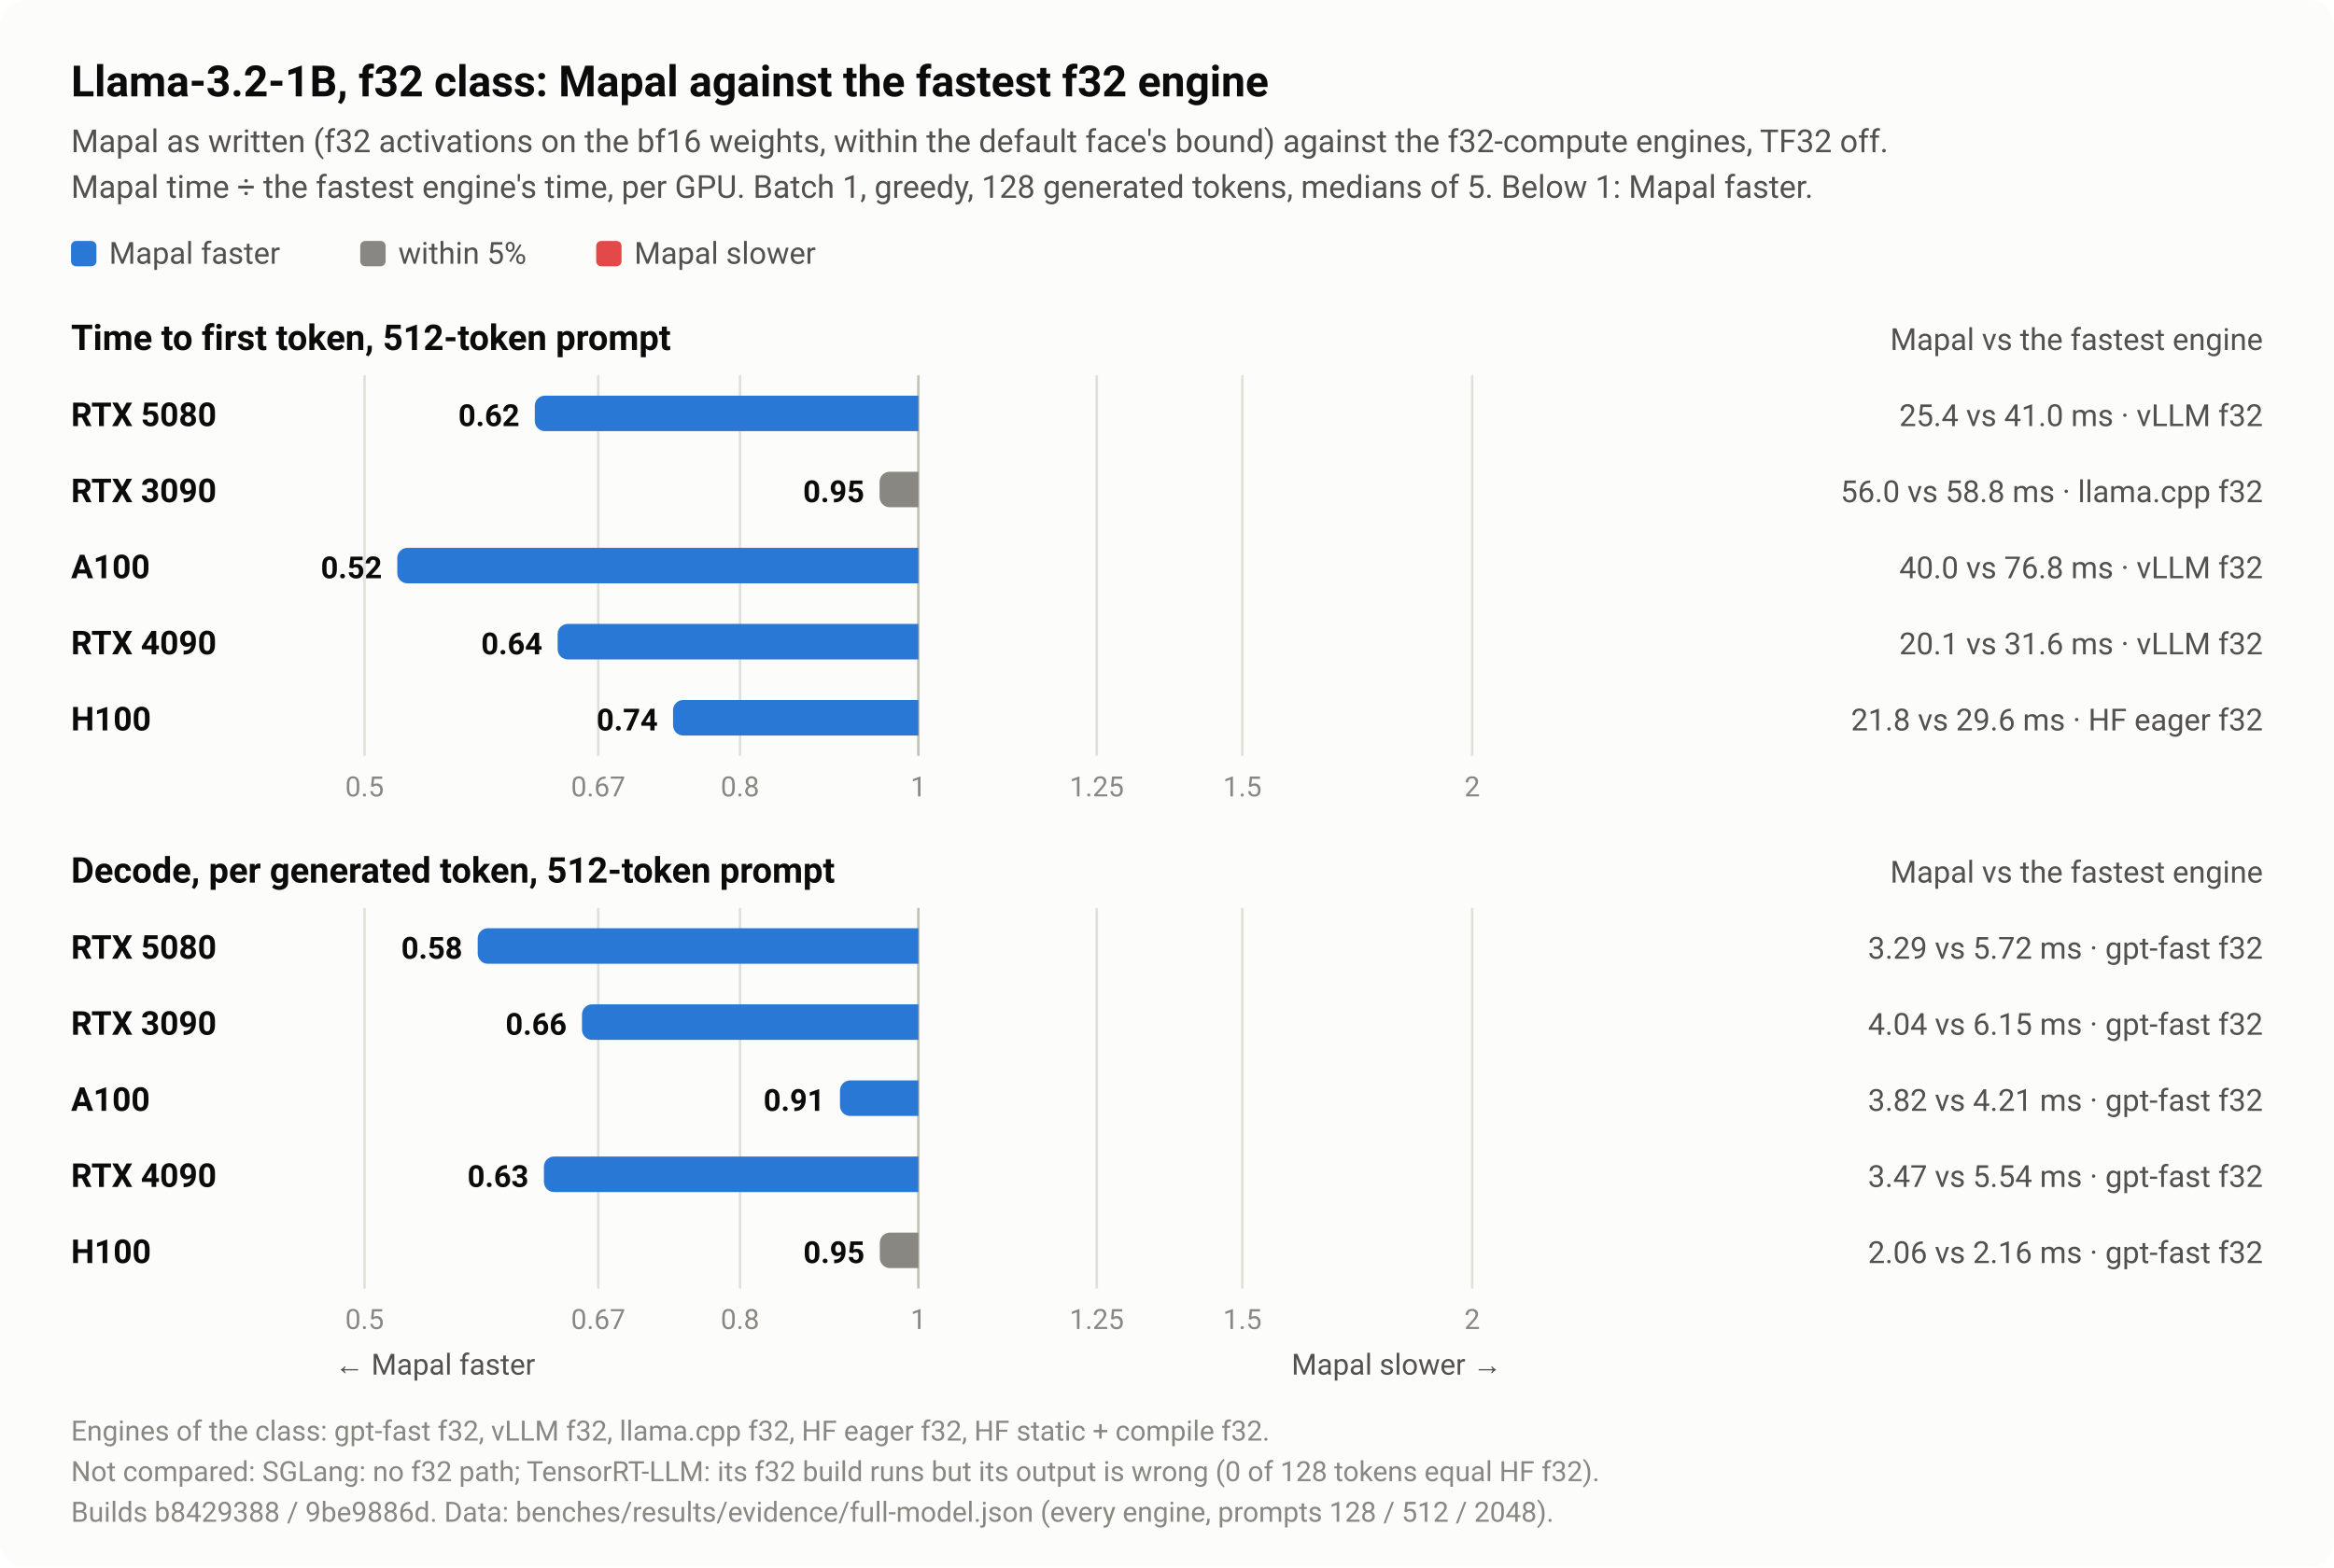
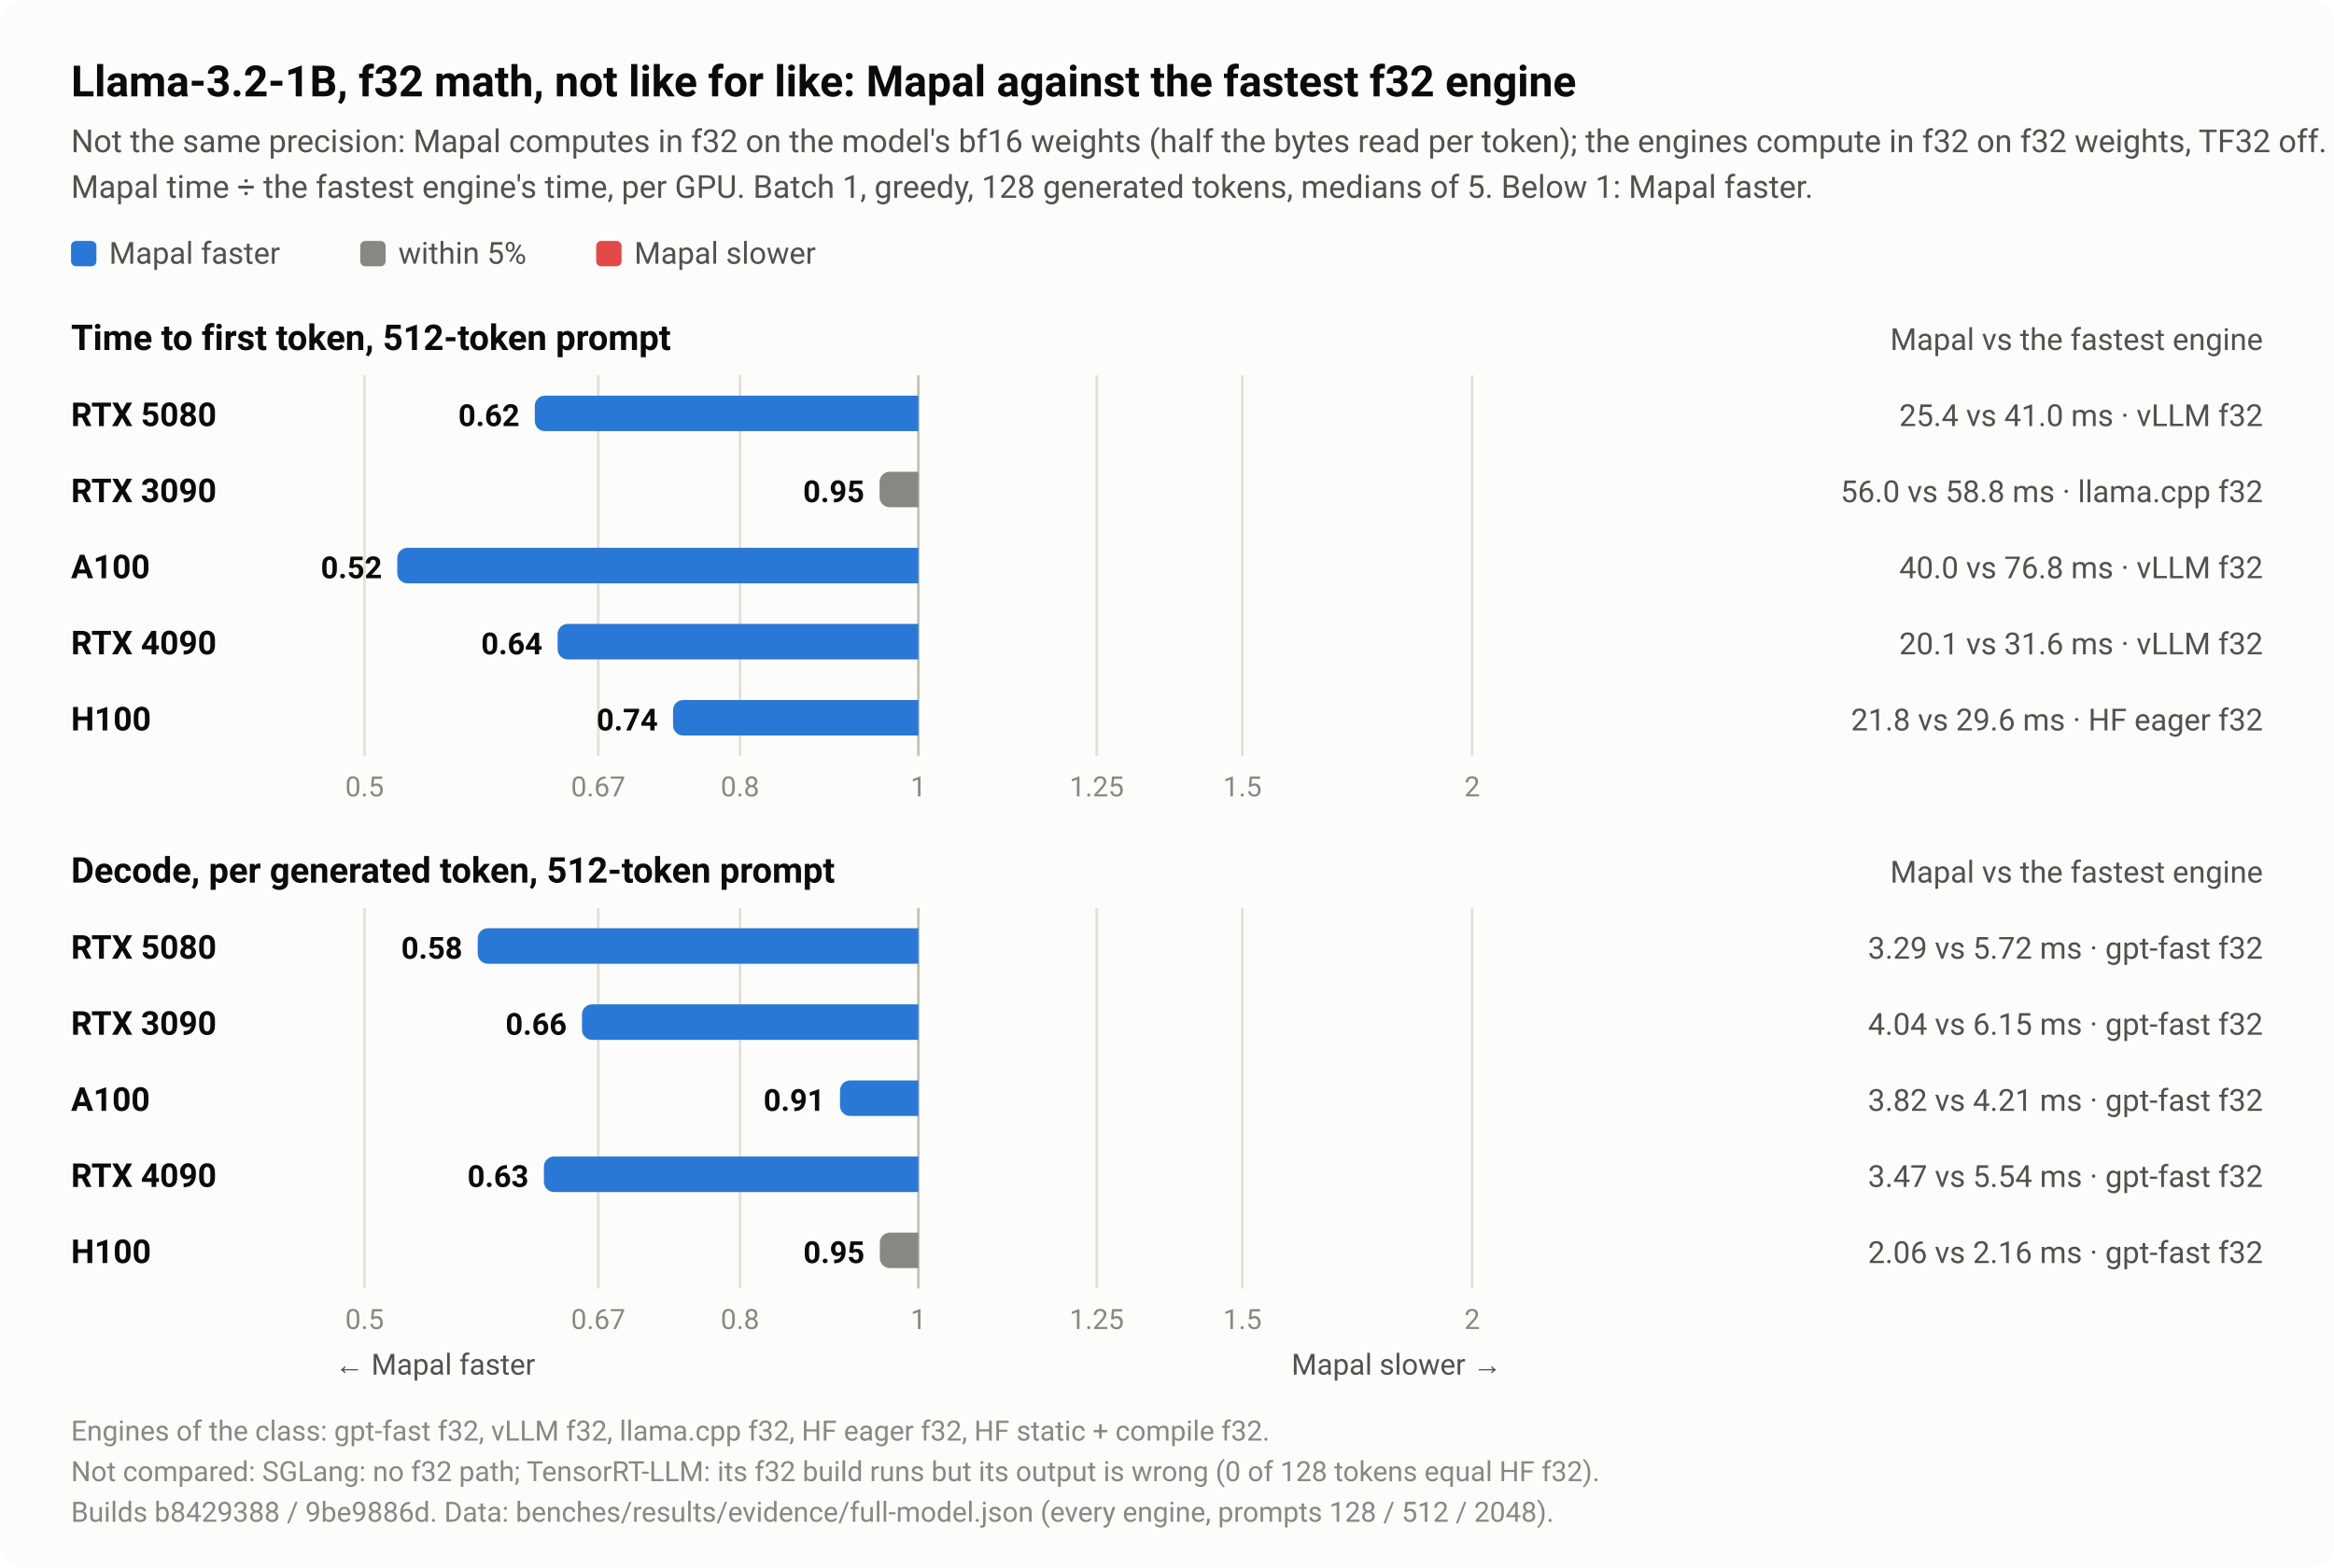
<svg xmlns="http://www.w3.org/2000/svg" width="920" height="618" viewBox="0 0 920 618" role="img" aria-labelledby="t d">
  <style>text { font-family: system-ui, -apple-system, 'Segoe UI', Roboto, 'Helvetica Neue', Arial, sans-serif; } .num { font-variant-numeric: tabular-nums; }</style>
  <rect width="920" height="618" rx="10" fill="#fcfcfb" />
-   <text x="28.0" y="38.0" font-size="17" font-weight="600" fill="#0b0b0b" text-anchor="start">Llama-3.2-1B, f32 class: Mapal against the fastest f32 engine</text>
-   <text x="28.0" y="60.0" font-size="12.5" font-weight="400" fill="#52514e" text-anchor="start">Mapal as written (f32 activations on the bf16 weights, within the default face's bound) against the f32-compute engines, TF32 off.</text>
+   <text x="28.0" y="38.0" font-size="17" font-weight="600" fill="#0b0b0b" text-anchor="start">Llama-3.2-1B, f32 math, not like for like: Mapal against the fastest f32 engine</text>
+   <text x="28.0" y="60.0" font-size="12.5" font-weight="400" fill="#52514e" text-anchor="start">Not the same precision: Mapal computes in f32 on the model's bf16 weights (half the bytes read per token); the engines compute in f32 on f32 weights, TF32 off.</text>
  <text x="28.0" y="78.0" font-size="12.5" font-weight="400" fill="#52514e" text-anchor="start">Mapal time ÷ the fastest engine's time, per GPU. Batch 1, greedy, 128 generated tokens, medians of 5. Below 1: Mapal faster.</text>
  <rect x="28.0" y="95.0" width="10.0" height="10.0" rx="2" fill="#2a78d6" />
  <text x="43.0" y="104.0" font-size="12" font-weight="400" fill="#52514e" text-anchor="start">Mapal faster</text>
  <rect x="142.0" y="95.0" width="10.0" height="10.0" rx="2" fill="#898781" />
  <text x="157.0" y="104.0" font-size="12" font-weight="400" fill="#52514e" text-anchor="start">within 5%</text>
  <rect x="235.0" y="95.0" width="10.0" height="10.0" rx="2" fill="#e34948" />
  <text x="250.0" y="104.0" font-size="12" font-weight="400" fill="#52514e" text-anchor="start">Mapal slower</text>
  <text x="28.0" y="138.0" font-size="14" font-weight="600" fill="#0b0b0b" text-anchor="start">Time to first token, 512-token prompt</text>
  <text x="892.0" y="138.0" font-size="12" font-weight="400" fill="#52514e" text-anchor="end">Mapal vs the fastest engine</text>
  <line x1="143.7" y1="148.0" x2="143.7" y2="298.0" stroke="#e1e0d9" stroke-width="1" />
  <line x1="235.8" y1="148.0" x2="235.8" y2="298.0" stroke="#e1e0d9" stroke-width="1" />
  <line x1="291.7" y1="148.0" x2="291.7" y2="298.0" stroke="#e1e0d9" stroke-width="1" />
  <line x1="362.0" y1="148.0" x2="362.0" y2="298.0" stroke="#c3c2b7" stroke-width="1" />
  <line x1="432.3" y1="148.0" x2="432.3" y2="298.0" stroke="#e1e0d9" stroke-width="1" />
  <line x1="489.7" y1="148.0" x2="489.7" y2="298.0" stroke="#e1e0d9" stroke-width="1" />
  <line x1="580.3" y1="148.0" x2="580.3" y2="298.0" stroke="#e1e0d9" stroke-width="1" />
  <text x="28.0" y="168.0" font-size="13" font-weight="600" fill="#0b0b0b" text-anchor="start">RTX 5080</text>
  <path d="M362.0,156.0 H214.8 A4,4 0 0 0 210.8,160.0 V166.0 A4,4 0 0 0 214.8,170.0 H362.0 Z" fill="#2a78d6" />
  <text x="204.8" y="168.0" font-size="12" font-weight="600" fill="#0b0b0b" text-anchor="end" class="num">0.62</text>
  <text x="892.0" y="168.0" font-size="12" font-weight="400" fill="#52514e" text-anchor="end" class="num">25.4 vs 41.0 ms · vLLM f32</text>
  <text x="28.0" y="198.0" font-size="13" font-weight="600" fill="#0b0b0b" text-anchor="start">RTX 3090</text>
  <path d="M362.0,186.0 H350.7 A4,4 0 0 0 346.7,190.0 V196.0 A4,4 0 0 0 350.7,200.0 H362.0 Z" fill="#898781" />
  <text x="340.7" y="198.0" font-size="12" font-weight="600" fill="#0b0b0b" text-anchor="end" class="num">0.95</text>
  <text x="892.0" y="198.0" font-size="12" font-weight="400" fill="#52514e" text-anchor="end" class="num">56.0 vs 58.8 ms · llama.cpp f32</text>
  <text x="28.0" y="228.0" font-size="13" font-weight="600" fill="#0b0b0b" text-anchor="start">A100</text>
  <path d="M362.0,216.0 H160.6 A4,4 0 0 0 156.6,220.0 V226.0 A4,4 0 0 0 160.6,230.0 H362.0 Z" fill="#2a78d6" />
  <text x="150.6" y="228.0" font-size="12" font-weight="600" fill="#0b0b0b" text-anchor="end" class="num">0.52</text>
  <text x="892.0" y="228.0" font-size="12" font-weight="400" fill="#52514e" text-anchor="end" class="num">40.0 vs 76.8 ms · vLLM f32</text>
  <text x="28.0" y="258.0" font-size="13" font-weight="600" fill="#0b0b0b" text-anchor="start">RTX 4090</text>
  <path d="M362.0,246.0 H223.8 A4,4 0 0 0 219.8,250.0 V256.0 A4,4 0 0 0 223.8,260.0 H362.0 Z" fill="#2a78d6" />
  <text x="213.8" y="258.0" font-size="12" font-weight="600" fill="#0b0b0b" text-anchor="end" class="num">0.64</text>
  <text x="892.0" y="258.0" font-size="12" font-weight="400" fill="#52514e" text-anchor="end" class="num">20.1 vs 31.6 ms · vLLM f32</text>
  <text x="28.0" y="288.0" font-size="13" font-weight="600" fill="#0b0b0b" text-anchor="start">H100</text>
  <path d="M362.0,276.0 H269.3 A4,4 0 0 0 265.3,280.0 V286.0 A4,4 0 0 0 269.3,290.0 H362.0 Z" fill="#2a78d6" />
  <text x="259.3" y="288.0" font-size="12" font-weight="600" fill="#0b0b0b" text-anchor="end" class="num">0.74</text>
  <text x="892.0" y="288.0" font-size="12" font-weight="400" fill="#52514e" text-anchor="end" class="num">21.8 vs 29.6 ms · HF eager f32</text>
  <text x="143.7" y="314.0" font-size="11" font-weight="400" fill="#898781" text-anchor="middle" class="num">0.5</text>
  <text x="235.8" y="314.0" font-size="11" font-weight="400" fill="#898781" text-anchor="middle" class="num">0.67</text>
  <text x="291.7" y="314.0" font-size="11" font-weight="400" fill="#898781" text-anchor="middle" class="num">0.8</text>
  <text x="362.0" y="314.0" font-size="11" font-weight="400" fill="#898781" text-anchor="middle" class="num">1</text>
  <text x="432.3" y="314.0" font-size="11" font-weight="400" fill="#898781" text-anchor="middle" class="num">1.25</text>
  <text x="489.7" y="314.0" font-size="11" font-weight="400" fill="#898781" text-anchor="middle" class="num">1.5</text>
  <text x="580.3" y="314.0" font-size="11" font-weight="400" fill="#898781" text-anchor="middle" class="num">2</text>
  <text x="28.0" y="348.0" font-size="14" font-weight="600" fill="#0b0b0b" text-anchor="start">Decode, per generated token, 512-token prompt</text>
  <text x="892.0" y="348.0" font-size="12" font-weight="400" fill="#52514e" text-anchor="end">Mapal vs the fastest engine</text>
  <line x1="143.7" y1="358.0" x2="143.7" y2="508.0" stroke="#e1e0d9" stroke-width="1" />
  <line x1="235.8" y1="358.0" x2="235.8" y2="508.0" stroke="#e1e0d9" stroke-width="1" />
  <line x1="291.7" y1="358.0" x2="291.7" y2="508.0" stroke="#e1e0d9" stroke-width="1" />
  <line x1="362.0" y1="358.0" x2="362.0" y2="508.0" stroke="#c3c2b7" stroke-width="1" />
  <line x1="432.3" y1="358.0" x2="432.3" y2="508.0" stroke="#e1e0d9" stroke-width="1" />
  <line x1="489.7" y1="358.0" x2="489.7" y2="508.0" stroke="#e1e0d9" stroke-width="1" />
  <line x1="580.3" y1="358.0" x2="580.3" y2="508.0" stroke="#e1e0d9" stroke-width="1" />
  <text x="28.0" y="378.0" font-size="13" font-weight="600" fill="#0b0b0b" text-anchor="start">RTX 5080</text>
  <path d="M362.0,366.0 H192.3 A4,4 0 0 0 188.3,370.0 V376.0 A4,4 0 0 0 192.3,380.0 H362.0 Z" fill="#2a78d6" />
  <text x="182.3" y="378.0" font-size="12" font-weight="600" fill="#0b0b0b" text-anchor="end" class="num">0.58</text>
  <text x="892.0" y="378.0" font-size="12" font-weight="400" fill="#52514e" text-anchor="end" class="num">3.29 vs 5.72 ms · gpt-fast f32</text>
  <text x="28.0" y="408.0" font-size="13" font-weight="600" fill="#0b0b0b" text-anchor="start">RTX 3090</text>
  <path d="M362.0,396.0 H233.4 A4,4 0 0 0 229.4,400.0 V406.0 A4,4 0 0 0 233.4,410.0 H362.0 Z" fill="#2a78d6" />
  <text x="223.4" y="408.0" font-size="12" font-weight="600" fill="#0b0b0b" text-anchor="end" class="num">0.66</text>
  <text x="892.0" y="408.0" font-size="12" font-weight="400" fill="#52514e" text-anchor="end" class="num">4.04 vs 6.15 ms · gpt-fast f32</text>
  <text x="28.0" y="438.0" font-size="13" font-weight="600" fill="#0b0b0b" text-anchor="start">A100</text>
  <path d="M362.0,426.0 H335.1 A4,4 0 0 0 331.1,430.0 V436.0 A4,4 0 0 0 335.1,440.0 H362.0 Z" fill="#2a78d6" />
  <text x="325.1" y="438.0" font-size="12" font-weight="600" fill="#0b0b0b" text-anchor="end" class="num">0.91</text>
  <text x="892.0" y="438.0" font-size="12" font-weight="400" fill="#52514e" text-anchor="end" class="num">3.82 vs 4.21 ms · gpt-fast f32</text>
  <text x="28.0" y="468.0" font-size="13" font-weight="600" fill="#0b0b0b" text-anchor="start">RTX 4090</text>
  <path d="M362.0,456.0 H218.4 A4,4 0 0 0 214.4,460.0 V466.0 A4,4 0 0 0 218.4,470.0 H362.0 Z" fill="#2a78d6" />
  <text x="208.4" y="468.0" font-size="12" font-weight="600" fill="#0b0b0b" text-anchor="end" class="num">0.63</text>
  <text x="892.0" y="468.0" font-size="12" font-weight="400" fill="#52514e" text-anchor="end" class="num">3.47 vs 5.54 ms · gpt-fast f32</text>
  <text x="28.0" y="498.0" font-size="13" font-weight="600" fill="#0b0b0b" text-anchor="start">H100</text>
  <path d="M362.0,486.0 H350.8 A4,4 0 0 0 346.8,490.0 V496.0 A4,4 0 0 0 350.8,500.0 H362.0 Z" fill="#898781" />
  <text x="340.8" y="498.0" font-size="12" font-weight="600" fill="#0b0b0b" text-anchor="end" class="num">0.95</text>
  <text x="892.0" y="498.0" font-size="12" font-weight="400" fill="#52514e" text-anchor="end" class="num">2.06 vs 2.16 ms · gpt-fast f32</text>
  <text x="143.7" y="524.0" font-size="11" font-weight="400" fill="#898781" text-anchor="middle" class="num">0.5</text>
  <text x="235.8" y="524.0" font-size="11" font-weight="400" fill="#898781" text-anchor="middle" class="num">0.67</text>
  <text x="291.7" y="524.0" font-size="11" font-weight="400" fill="#898781" text-anchor="middle" class="num">0.8</text>
  <text x="362.0" y="524.0" font-size="11" font-weight="400" fill="#898781" text-anchor="middle" class="num">1</text>
  <text x="432.3" y="524.0" font-size="11" font-weight="400" fill="#898781" text-anchor="middle" class="num">1.25</text>
  <text x="489.7" y="524.0" font-size="11" font-weight="400" fill="#898781" text-anchor="middle" class="num">1.5</text>
  <text x="580.3" y="524.0" font-size="11" font-weight="400" fill="#898781" text-anchor="middle" class="num">2</text>
  <text x="132.0" y="542.0" font-size="11.5" font-weight="400" fill="#52514e" text-anchor="start">← Mapal faster</text>
  <text x="592.0" y="542.0" font-size="11.5" font-weight="400" fill="#52514e" text-anchor="end">Mapal slower →</text>
  <text x="28.0" y="568.0" font-size="11" font-weight="400" fill="#898781" text-anchor="start">Engines of the class: gpt-fast f32, vLLM f32, llama.cpp f32, HF eager f32, HF static + compile f32.</text>
  <text x="28.0" y="584.0" font-size="11" font-weight="400" fill="#898781" text-anchor="start">Not compared: SGLang: no f32 path; TensorRT-LLM: its f32 build runs but its output is wrong (0 of 128 tokens equal HF f32).</text>
  <text x="28.0" y="600.0" font-size="11" font-weight="400" fill="#898781" text-anchor="start">Builds b8429388 / 9be9886d. Data: benches/results/evidence/full-model.json (every engine, prompts 128 / 512 / 2048).</text>
</svg>
